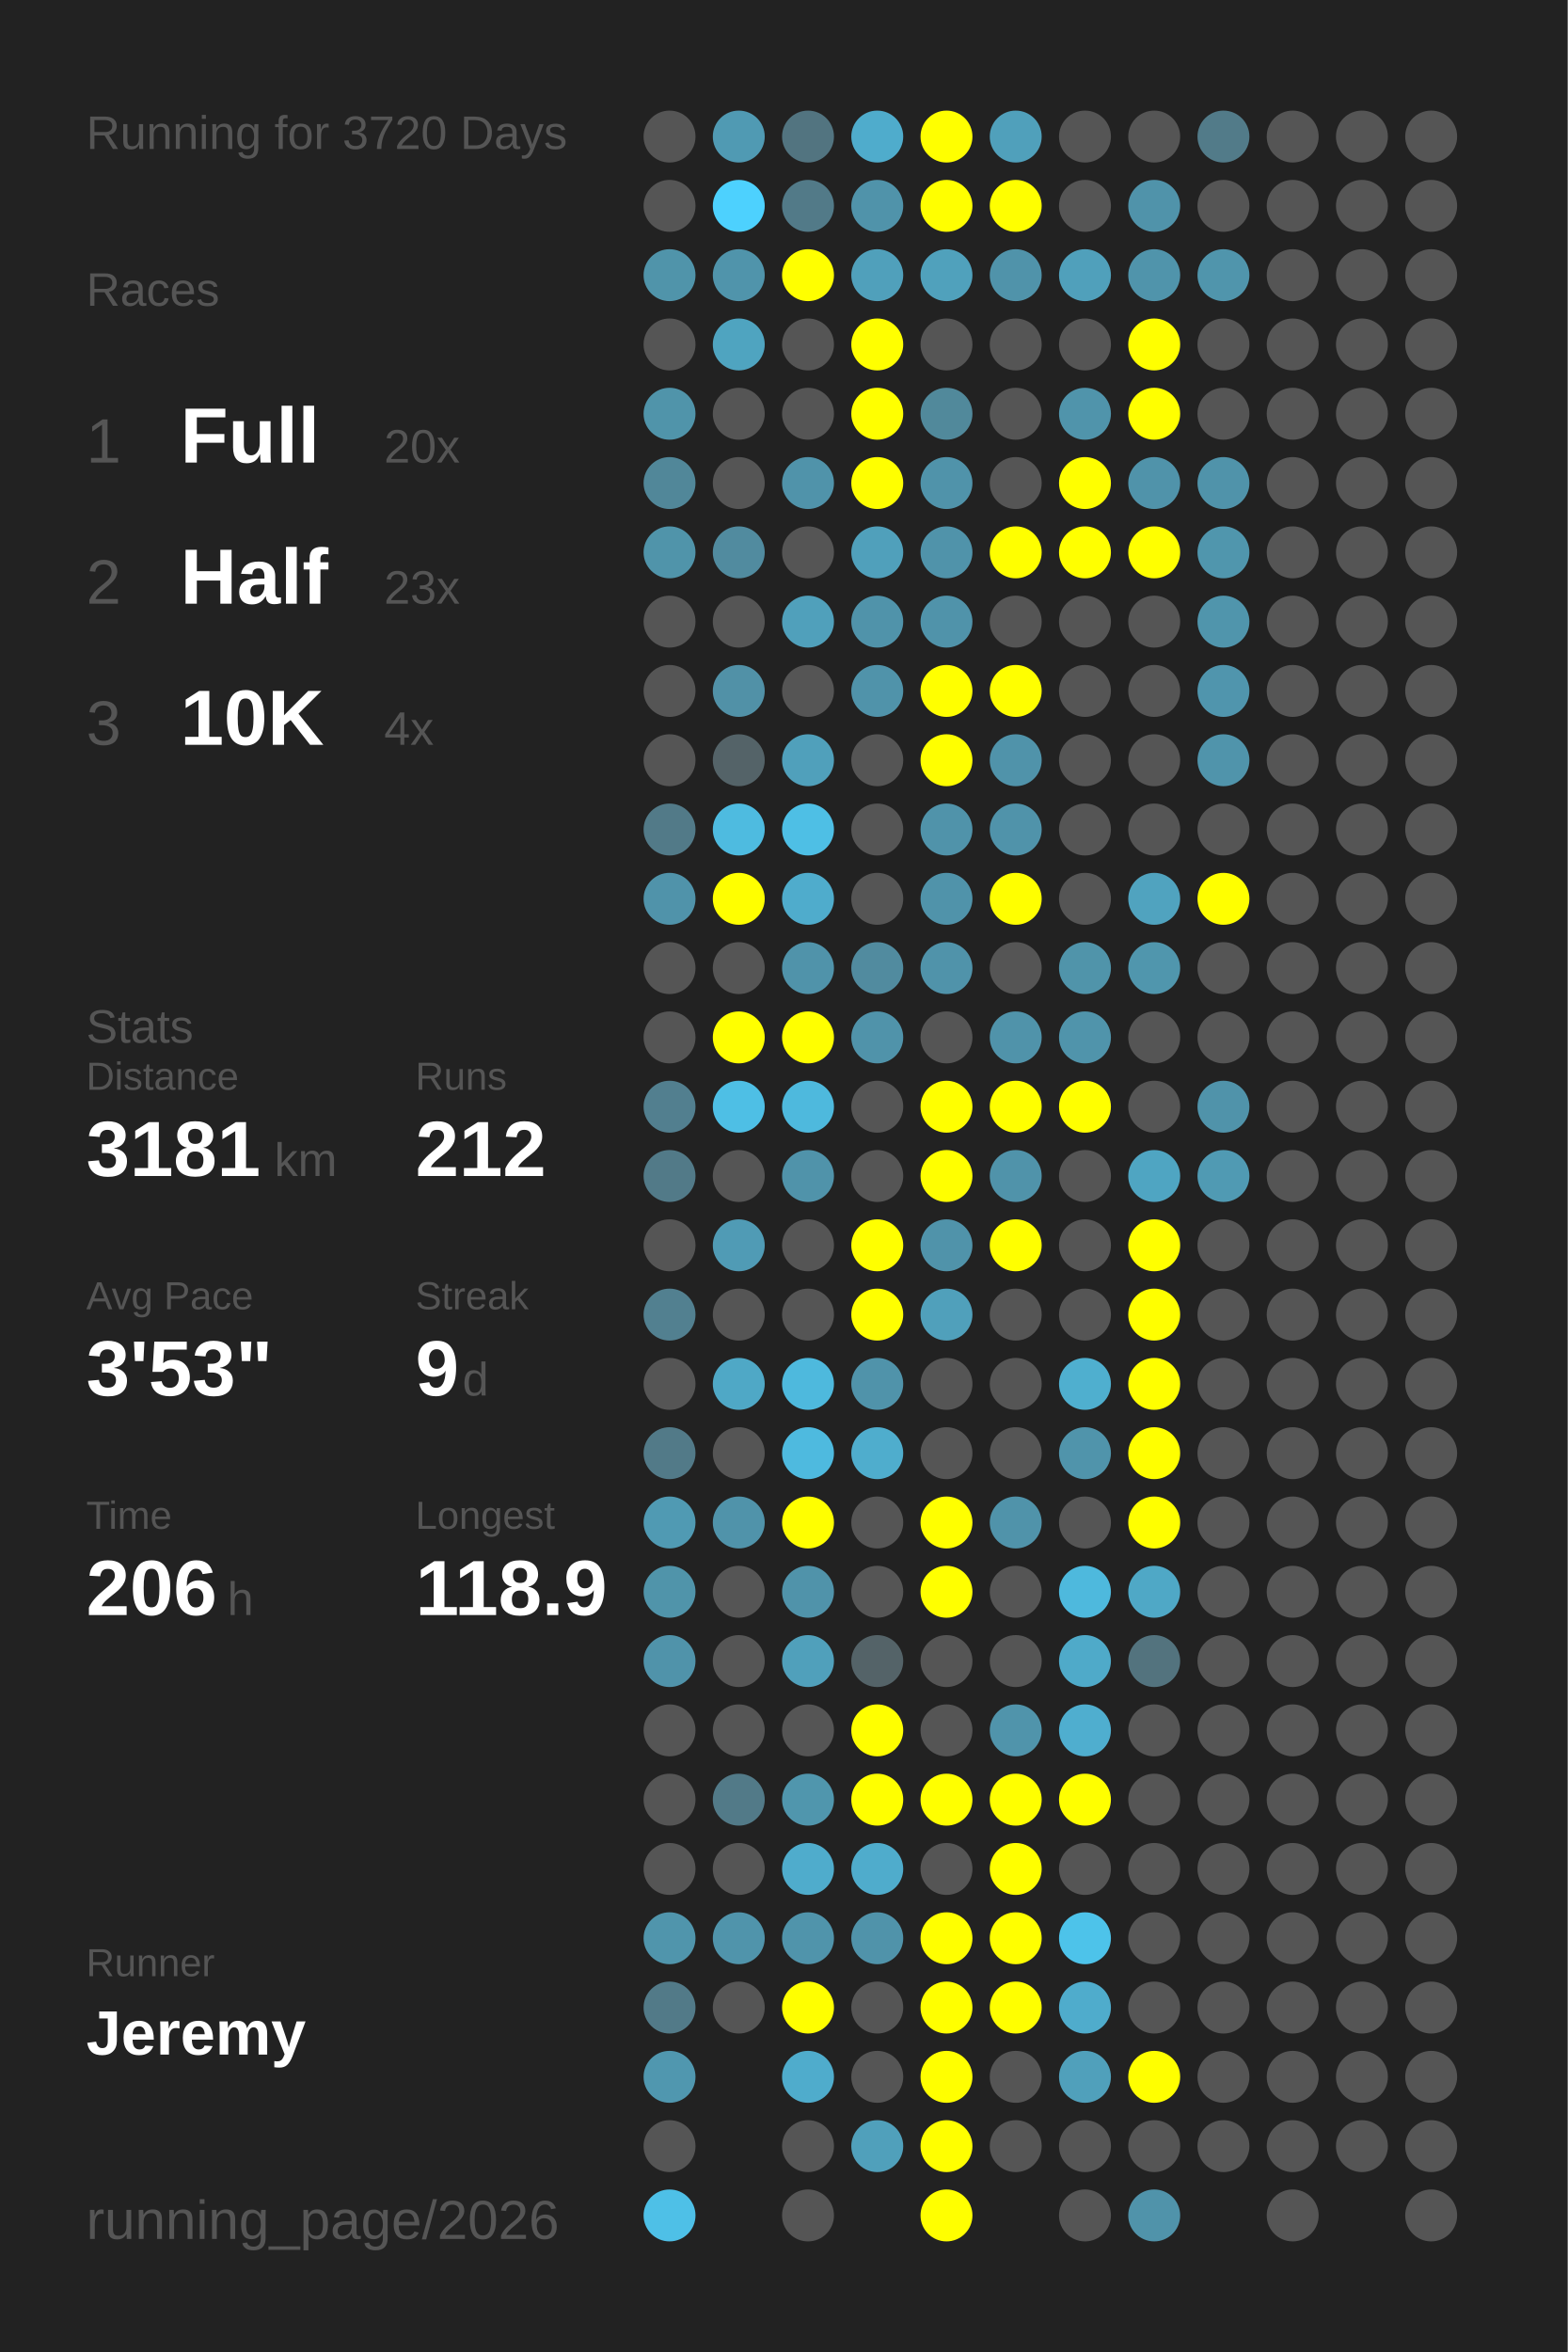
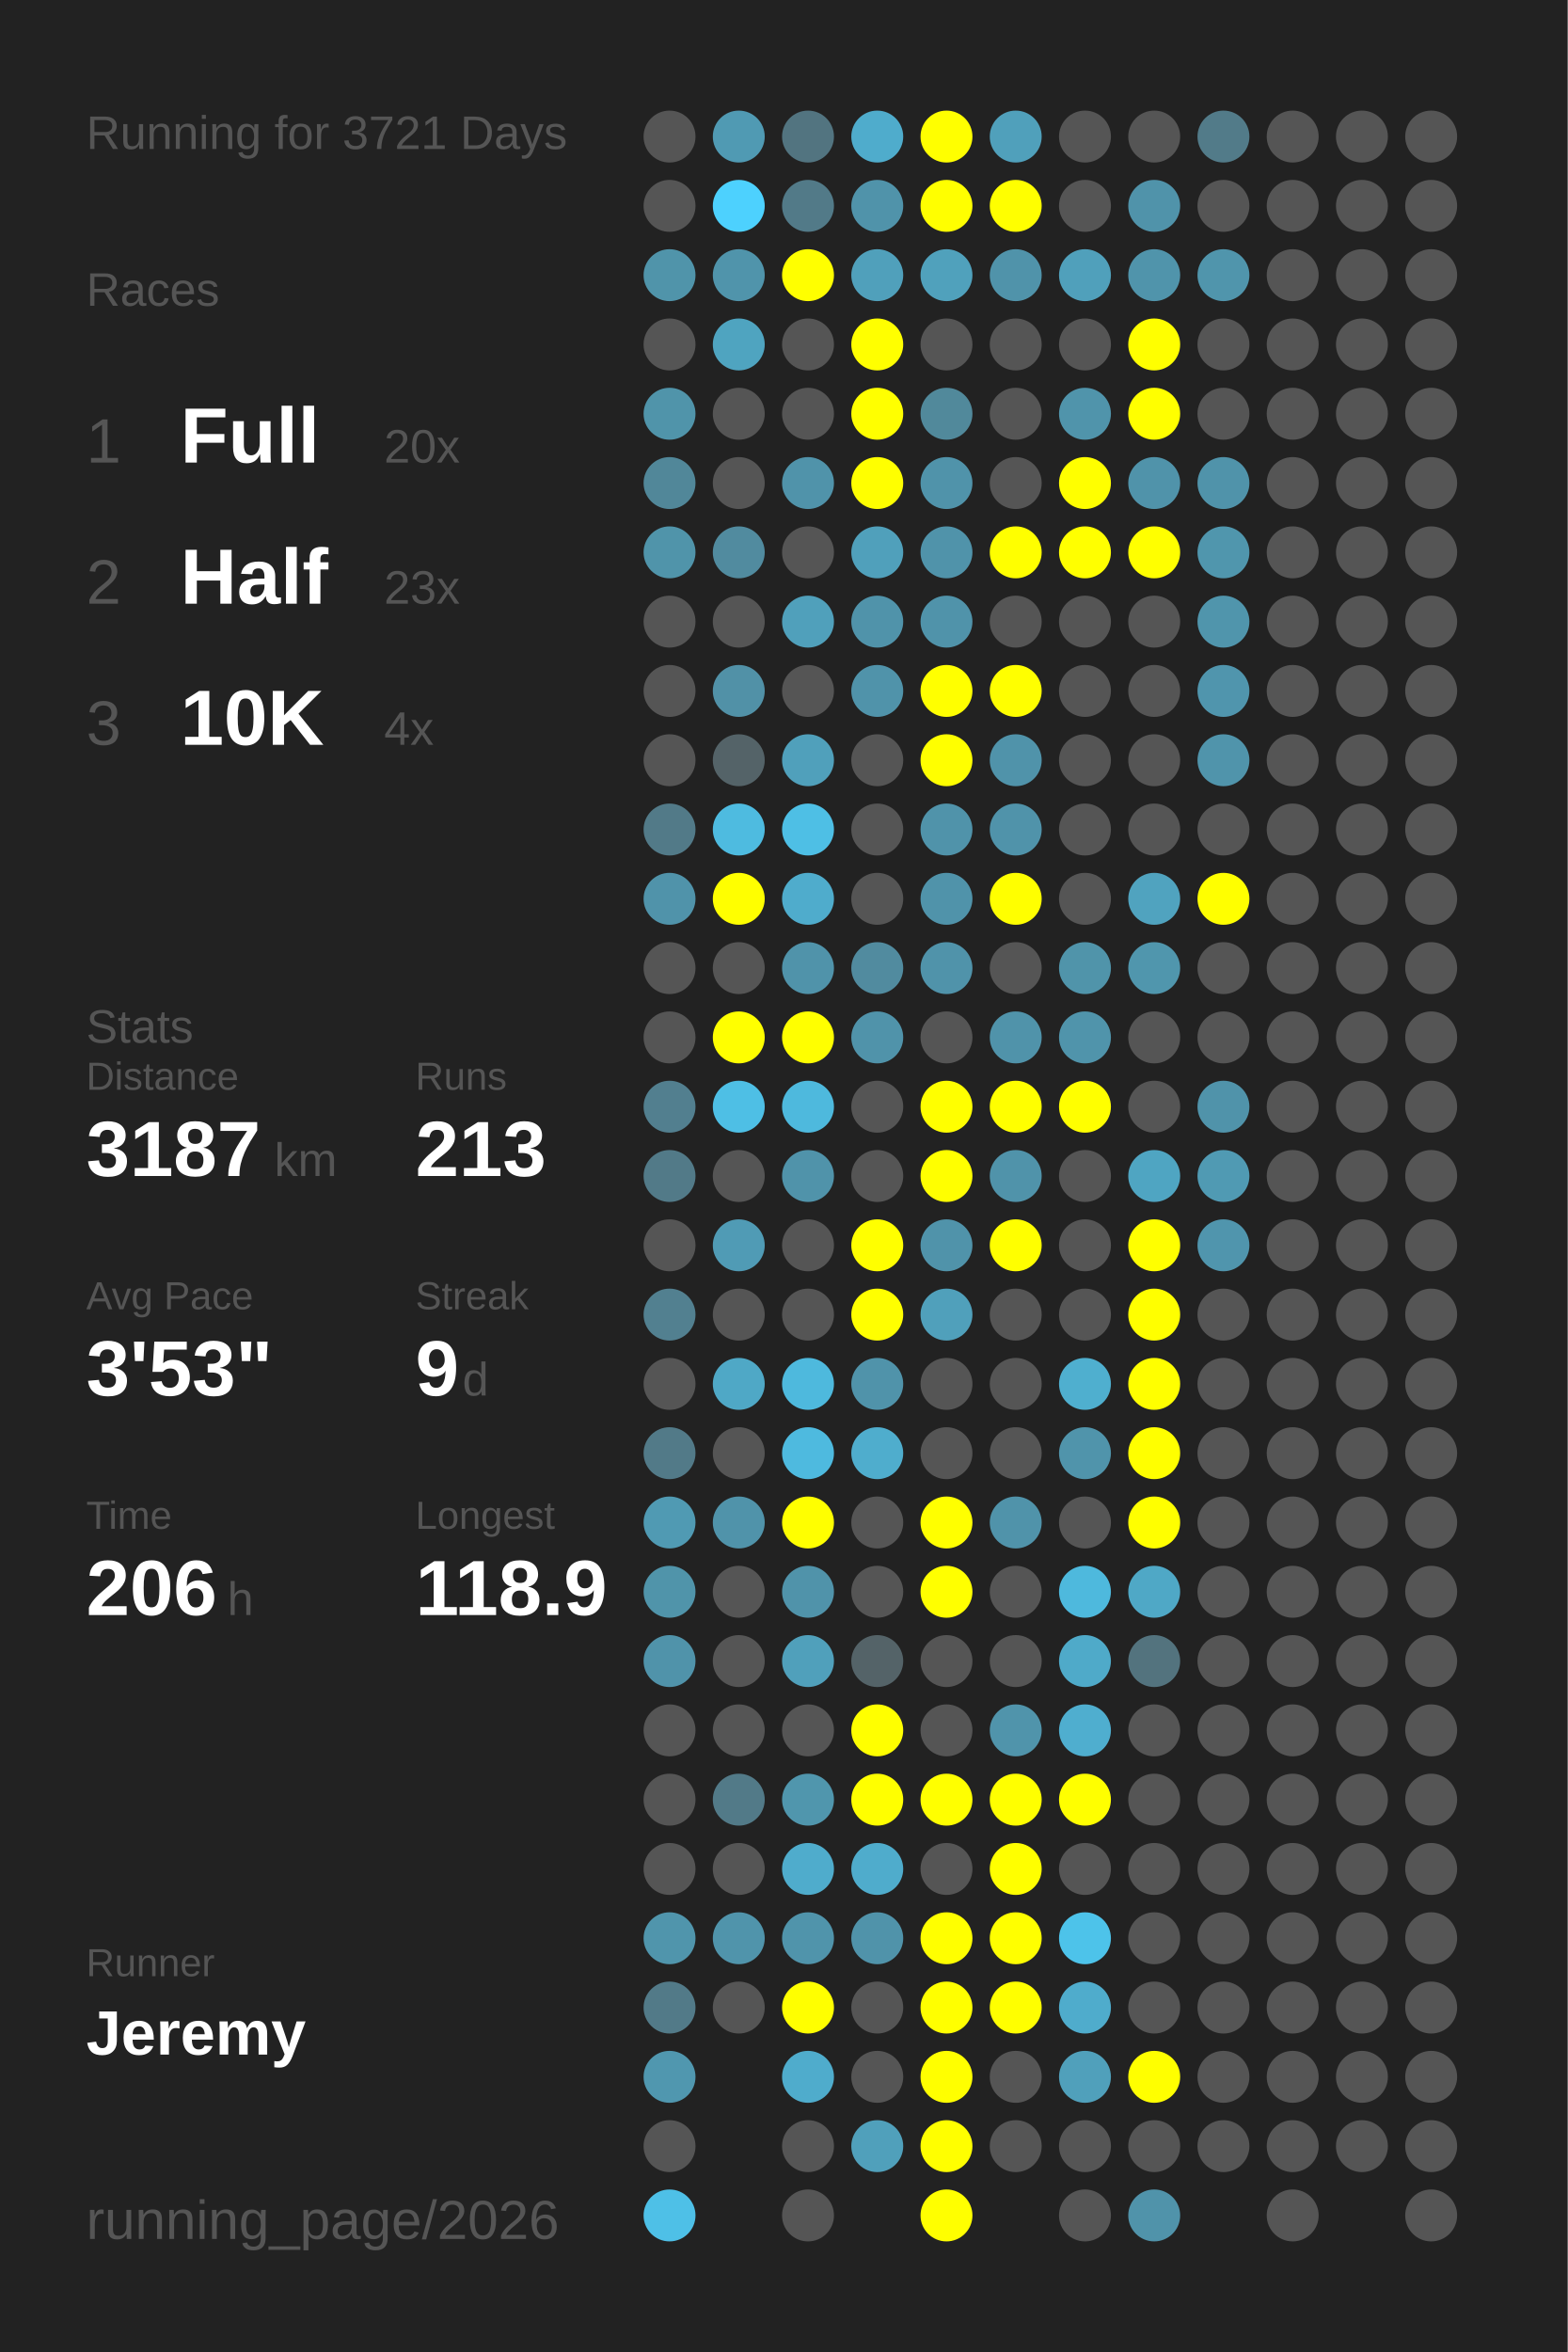
<svg xmlns="http://www.w3.org/2000/svg" baseProfile="full" height="300mm" version="1.1" viewBox="0,0,200,300" width="200mm">
  <defs />
  <rect fill="#222222" height="300" width="200" x="0" y="0" />
-   <text fill="#555555" style="font-size:6px; font-family:Arial;" x="11" y="19">Running for 3720 Days</text>
+   <text fill="#555555" style="font-size:6px; font-family:Arial;" x="11" y="19">Running for 3721 Days</text>
  <text fill="#555555" style="font-size:6px; font-family:Arial;" x="11" y="39">Races</text>
  <text fill="#555555" style="font-size:8px; font-family:Arial;" x="11" y="59">1</text>
  <text fill="#FFFFFF" style="font-size:10px; font-family:Arial; font-weight:bold;" x="23" y="59">Full</text>
  <text fill="#555555" style="font-size:6px; font-family:Arial;" x="49" y="59">20x</text>
  <text fill="#555555" style="font-size:8px; font-family:Arial;" x="11" y="77">2</text>
  <text fill="#FFFFFF" style="font-size:10px; font-family:Arial; font-weight:bold;" x="23" y="77">Half</text>
  <text fill="#555555" style="font-size:6px; font-family:Arial;" x="49" y="77">23x</text>
  <text fill="#555555" style="font-size:8px; font-family:Arial;" x="11" y="95">3</text>
  <text fill="#FFFFFF" style="font-size:10px; font-family:Arial; font-weight:bold;" x="23" y="95">10K</text>
  <text fill="#555555" style="font-size:6px; font-family:Arial;" x="49" y="95">4x</text>
  <text fill="#555555" style="font-size:6px; font-family:Arial;" x="11" y="133">Stats</text>
  <text fill="#555555" style="font-size:5px; font-family:Arial;" x="11" y="139">Distance</text>
-   <text fill="#FFFFFF" style="font-size:10px; font-family:Arial; font-weight:bold;" x="11" y="150">3181</text>
+   <text fill="#FFFFFF" style="font-size:10px; font-family:Arial; font-weight:bold;" x="11" y="150">3187</text>
  <text fill="#555555" style="font-size:6px; font-family:Arial;" x="35" y="150">km</text>
  <text fill="#555555" style="font-size:5px; font-family:Arial;" x="53" y="139">Runs</text>
-   <text fill="#FFFFFF" style="font-size:10px; font-family:Arial; font-weight:bold;" x="53" y="150">212</text>
+   <text fill="#FFFFFF" style="font-size:10px; font-family:Arial; font-weight:bold;" x="53" y="150">213</text>
  <text fill="#555555" style="font-size:5px; font-family:Arial;" x="11" y="167">Avg Pace</text>
  <text fill="#FFFFFF" style="font-size:10px; font-family:Arial; font-weight:bold;" x="11" y="178">3'53"</text>
  <text fill="#555555" style="font-size:5px; font-family:Arial;" x="53" y="167">Streak</text>
  <text fill="#FFFFFF" style="font-size:10px; font-family:Arial; font-weight:bold;" x="53" y="178">9</text>
  <text fill="#555555" style="font-size:6px; font-family:Arial;" x="59" y="178">d</text>
  <text fill="#555555" style="font-size:5px; font-family:Arial;" x="11" y="195">Time</text>
  <text fill="#FFFFFF" style="font-size:10px; font-family:Arial; font-weight:bold;" x="11" y="206">206</text>
  <text fill="#555555" style="font-size:6px; font-family:Arial;" x="29" y="206">h</text>
  <text fill="#555555" style="font-size:5px; font-family:Arial;" x="53" y="195">Longest</text>
  <text fill="#FFFFFF" style="font-size:10px; font-family:Arial; font-weight:bold;" x="53" y="206">118.9</text>
  <text fill="#555555" style="font-size:5px; font-family:Arial;" x="11" y="252.065">Runner</text>
  <text fill="#FFFFFF" style="font-size:8px; font-family:Arial; font-weight:bold;" x="11" y="262.065">Jeremy</text>
  <text fill="#555555" style="font-size:7px; font-family:Arial;" x="11" y="285.581">running_page/2026</text>
  <circle cx="85.417" cy="17.419" fill="#555555" r="3.312" />
  <circle cx="85.417" cy="26.258" fill="#555555" r="3.312" />
  <circle cx="85.417" cy="35.097" fill="#5094aa" r="3.312" />
  <circle cx="85.417" cy="43.935" fill="#555555" r="3.312" />
  <circle cx="85.417" cy="52.774" fill="#5094aa" r="3.312" />
  <circle cx="85.417" cy="61.613" fill="#518799" r="3.312" />
  <circle cx="85.417" cy="70.452" fill="#5094aa" r="3.312" />
  <circle cx="85.417" cy="79.29" fill="#555555" r="3.312" />
  <circle cx="85.417" cy="88.129" fill="#555555" r="3.312" />
  <circle cx="85.417" cy="96.968" fill="#555555" r="3.312" />
  <circle cx="85.417" cy="105.806" fill="#527a88" r="3.312" />
  <circle cx="85.417" cy="114.645" fill="#5093aa" r="3.312" />
  <circle cx="85.417" cy="123.484" fill="#555555" r="3.312" />
  <circle cx="85.417" cy="132.323" fill="#555555" r="3.312" />
  <circle cx="85.417" cy="141.161" fill="#527f8f" r="3.312" />
  <circle cx="85.417" cy="150" fill="#527a88" r="3.312" />
  <circle cx="85.417" cy="158.839" fill="#555555" r="3.312" />
  <circle cx="85.417" cy="167.677" fill="#528090" r="3.312" />
  <circle cx="85.417" cy="176.516" fill="#555555" r="3.312" />
  <circle cx="85.417" cy="185.355" fill="#527a88" r="3.312" />
  <circle cx="85.417" cy="194.194" fill="#509ab3" r="3.312" />
  <circle cx="85.417" cy="203.032" fill="#5094aa" r="3.312" />
  <circle cx="85.417" cy="211.871" fill="#5093aa" r="3.312" />
  <circle cx="85.417" cy="220.71" fill="#555555" r="3.312" />
  <circle cx="85.417" cy="229.548" fill="#555555" r="3.312" />
  <circle cx="85.417" cy="238.387" fill="#555555" r="3.312" />
  <circle cx="85.417" cy="247.226" fill="#5095ac" r="3.312" />
  <circle cx="85.417" cy="256.065" fill="#527a88" r="3.312" />
  <circle cx="85.417" cy="264.903" fill="#5097af" r="3.312" />
  <circle cx="85.417" cy="273.742" fill="#555555" r="3.312" />
  <circle cx="85.417" cy="282.581" fill="#4ec0e7" r="3.312" />
  <circle cx="94.25" cy="17.419" fill="#509ab3" r="3.312" />
  <circle cx="94.25" cy="26.258" fill="#4dd1fe" r="3.312" />
  <circle cx="94.25" cy="35.097" fill="#5094ab" r="3.312" />
  <circle cx="94.25" cy="43.935" fill="#4fa4c0" r="3.312" />
  <circle cx="94.25" cy="52.774" fill="#555555" r="3.312" />
  <circle cx="94.25" cy="61.613" fill="#555555" r="3.312" />
  <circle cx="94.25" cy="70.452" fill="#518b9f" r="3.312" />
  <circle cx="94.25" cy="79.29" fill="#555555" r="3.312" />
  <circle cx="94.25" cy="88.129" fill="#5191a7" r="3.312" />
  <circle cx="94.25" cy="96.968" fill="#546368" r="3.312" />
  <circle cx="94.25" cy="105.806" fill="#4ebbe0" r="3.312" />
  <circle cx="94.25" cy="114.645" fill="#FFFF00" r="3.312" />
  <circle cx="94.25" cy="123.484" fill="#555555" r="3.312" />
  <circle cx="94.25" cy="132.323" fill="#FFFF00" r="3.312" />
  <circle cx="94.25" cy="141.161" fill="#4ebfe5" r="3.312" />
  <circle cx="94.25" cy="150" fill="#555555" r="3.312" />
  <circle cx="94.25" cy="158.839" fill="#509bb5" r="3.312" />
  <circle cx="94.25" cy="167.677" fill="#555555" r="3.312" />
  <circle cx="94.25" cy="176.516" fill="#4fa8c6" r="3.312" />
  <circle cx="94.25" cy="185.355" fill="#555555" r="3.312" />
  <circle cx="94.25" cy="194.194" fill="#5093aa" r="3.312" />
  <circle cx="94.25" cy="203.032" fill="#555555" r="3.312" />
  <circle cx="94.25" cy="211.871" fill="#555555" r="3.312" />
  <circle cx="94.25" cy="220.71" fill="#555555" r="3.312" />
  <circle cx="94.25" cy="229.548" fill="#527a88" r="3.312" />
  <circle cx="94.25" cy="238.387" fill="#555555" r="3.312" />
  <circle cx="94.25" cy="247.226" fill="#5094ab" r="3.312" />
  <circle cx="94.25" cy="256.065" fill="#555555" r="3.312" />
  <circle cx="103.083" cy="17.419" fill="#527480" r="3.312" />
  <circle cx="103.083" cy="26.258" fill="#527a88" r="3.312" />
  <circle cx="103.083" cy="35.097" fill="#FFFF00" r="3.312" />
  <circle cx="103.083" cy="43.935" fill="#555555" r="3.312" />
  <circle cx="103.083" cy="52.774" fill="#555555" r="3.312" />
  <circle cx="103.083" cy="61.613" fill="#5093aa" r="3.312" />
  <circle cx="103.083" cy="70.452" fill="#555555" r="3.312" />
  <circle cx="103.083" cy="79.29" fill="#50a0bb" r="3.312" />
  <circle cx="103.083" cy="88.129" fill="#555555" r="3.312" />
  <circle cx="103.083" cy="96.968" fill="#50a0bb" r="3.312" />
  <circle cx="103.083" cy="105.806" fill="#4ebfe5" r="3.312" />
  <circle cx="103.083" cy="114.645" fill="#4faccc" r="3.312" />
  <circle cx="103.083" cy="123.484" fill="#5093aa" r="3.312" />
  <circle cx="103.083" cy="132.323" fill="#FFFF00" r="3.312" />
  <circle cx="103.083" cy="141.161" fill="#4eb9dd" r="3.312" />
  <circle cx="103.083" cy="150" fill="#5093aa" r="3.312" />
  <circle cx="103.083" cy="158.839" fill="#555555" r="3.312" />
  <circle cx="103.083" cy="167.677" fill="#555555" r="3.312" />
  <circle cx="103.083" cy="176.516" fill="#4eb9dd" r="3.312" />
  <circle cx="103.083" cy="185.355" fill="#4ebadf" r="3.312" />
  <circle cx="103.083" cy="194.194" fill="#FFFF00" r="3.312" />
  <circle cx="103.083" cy="203.032" fill="#5093aa" r="3.312" />
  <circle cx="103.083" cy="211.871" fill="#50a0bb" r="3.312" />
  <circle cx="103.083" cy="220.71" fill="#555555" r="3.312" />
  <circle cx="103.083" cy="229.548" fill="#5096ad" r="3.312" />
  <circle cx="103.083" cy="238.387" fill="#4faccc" r="3.312" />
  <circle cx="103.083" cy="247.226" fill="#5094ab" r="3.312" />
  <circle cx="103.083" cy="256.065" fill="#FFFF00" r="3.312" />
  <circle cx="103.083" cy="264.903" fill="#4faccc" r="3.312" />
  <circle cx="103.083" cy="273.742" fill="#555555" r="3.312" />
  <circle cx="103.083" cy="282.581" fill="#555555" r="3.312" />
  <circle cx="111.917" cy="17.419" fill="#4faccc" r="3.312" />
  <circle cx="111.917" cy="26.258" fill="#5093aa" r="3.312" />
  <circle cx="111.917" cy="35.097" fill="#50a0bb" r="3.312" />
  <circle cx="111.917" cy="43.935" fill="#FFFF00" r="3.312" />
  <circle cx="111.917" cy="52.774" fill="#FFFF00" r="3.312" />
  <circle cx="111.917" cy="61.613" fill="#FFFF00" r="3.312" />
  <circle cx="111.917" cy="70.452" fill="#50a0bb" r="3.312" />
  <circle cx="111.917" cy="79.29" fill="#5093aa" r="3.312" />
  <circle cx="111.917" cy="88.129" fill="#5093aa" r="3.312" />
  <circle cx="111.917" cy="96.968" fill="#555555" r="3.312" />
  <circle cx="111.917" cy="105.806" fill="#555555" r="3.312" />
  <circle cx="111.917" cy="114.645" fill="#555555" r="3.312" />
  <circle cx="111.917" cy="123.484" fill="#518b9f" r="3.312" />
  <circle cx="111.917" cy="132.323" fill="#5093aa" r="3.312" />
  <circle cx="111.917" cy="141.161" fill="#555555" r="3.312" />
  <circle cx="111.917" cy="150" fill="#555555" r="3.312" />
  <circle cx="111.917" cy="158.839" fill="#FFFF00" r="3.312" />
  <circle cx="111.917" cy="167.677" fill="#FFFF00" r="3.312" />
  <circle cx="111.917" cy="176.516" fill="#5093aa" r="3.312" />
  <circle cx="111.917" cy="185.355" fill="#4fadcd" r="3.312" />
  <circle cx="111.917" cy="194.194" fill="#555555" r="3.312" />
  <circle cx="111.917" cy="203.032" fill="#555555" r="3.312" />
  <circle cx="111.917" cy="211.871" fill="#546368" r="3.312" />
  <circle cx="111.917" cy="220.71" fill="#FFFF00" r="3.312" />
  <circle cx="111.917" cy="229.548" fill="#FFFF00" r="3.312" />
  <circle cx="111.917" cy="238.387" fill="#4faccc" r="3.312" />
  <circle cx="111.917" cy="247.226" fill="#5093aa" r="3.312" />
  <circle cx="111.917" cy="256.065" fill="#555555" r="3.312" />
  <circle cx="111.917" cy="264.903" fill="#555555" r="3.312" />
  <circle cx="111.917" cy="273.742" fill="#50a0bb" r="3.312" />
  <circle cx="120.75" cy="17.419" fill="#FFFF00" r="3.312" />
  <circle cx="120.75" cy="26.258" fill="#FFFF00" r="3.312" />
  <circle cx="120.75" cy="35.097" fill="#50a1bc" r="3.312" />
  <circle cx="120.75" cy="43.935" fill="#555555" r="3.312" />
  <circle cx="120.75" cy="52.774" fill="#51899b" r="3.312" />
  <circle cx="120.75" cy="61.613" fill="#5093aa" r="3.312" />
  <circle cx="120.75" cy="70.452" fill="#5093aa" r="3.312" />
  <circle cx="120.75" cy="79.29" fill="#5093aa" r="3.312" />
  <circle cx="120.75" cy="88.129" fill="#FFFF00" r="3.312" />
  <circle cx="120.75" cy="96.968" fill="#FFFF00" r="3.312" />
  <circle cx="120.75" cy="105.806" fill="#5093aa" r="3.312" />
  <circle cx="120.75" cy="114.645" fill="#5093aa" r="3.312" />
  <circle cx="120.75" cy="123.484" fill="#5093aa" r="3.312" />
  <circle cx="120.75" cy="132.323" fill="#555555" r="3.312" />
  <circle cx="120.75" cy="141.161" fill="#FFFF00" r="3.312" />
  <circle cx="120.75" cy="150" fill="#FFFF00" r="3.312" />
  <circle cx="120.75" cy="158.839" fill="#5093aa" r="3.312" />
  <circle cx="120.75" cy="167.677" fill="#50a0bb" r="3.312" />
  <circle cx="120.75" cy="176.516" fill="#555555" r="3.312" />
  <circle cx="120.75" cy="185.355" fill="#555555" r="3.312" />
  <circle cx="120.75" cy="194.194" fill="#FFFF00" r="3.312" />
  <circle cx="120.75" cy="203.032" fill="#FFFF00" r="3.312" />
  <circle cx="120.75" cy="211.871" fill="#555555" r="3.312" />
  <circle cx="120.75" cy="220.71" fill="#555555" r="3.312" />
  <circle cx="120.75" cy="229.548" fill="#FFFF00" r="3.312" />
  <circle cx="120.75" cy="238.387" fill="#555555" r="3.312" />
  <circle cx="120.75" cy="247.226" fill="#FFFF00" r="3.312" />
  <circle cx="120.75" cy="256.065" fill="#FFFF00" r="3.312" />
  <circle cx="120.75" cy="264.903" fill="#FFFF00" r="3.312" />
  <circle cx="120.75" cy="273.742" fill="#FFFF00" r="3.312" />
  <circle cx="120.75" cy="282.581" fill="#FFFF00" r="3.312" />
  <circle cx="129.583" cy="17.419" fill="#50a0bb" r="3.312" />
  <circle cx="129.583" cy="26.258" fill="#FFFF00" r="3.312" />
  <circle cx="129.583" cy="35.097" fill="#5093aa" r="3.312" />
  <circle cx="129.583" cy="43.935" fill="#555555" r="3.312" />
  <circle cx="129.583" cy="52.774" fill="#555555" r="3.312" />
  <circle cx="129.583" cy="61.613" fill="#555555" r="3.312" />
  <circle cx="129.583" cy="70.452" fill="#FFFF00" r="3.312" />
  <circle cx="129.583" cy="79.29" fill="#555555" r="3.312" />
  <circle cx="129.583" cy="88.129" fill="#FFFF00" r="3.312" />
  <circle cx="129.583" cy="96.968" fill="#5093aa" r="3.312" />
  <circle cx="129.583" cy="105.806" fill="#5093aa" r="3.312" />
  <circle cx="129.583" cy="114.645" fill="#FFFF00" r="3.312" />
  <circle cx="129.583" cy="123.484" fill="#555555" r="3.312" />
  <circle cx="129.583" cy="132.323" fill="#5093aa" r="3.312" />
  <circle cx="129.583" cy="141.161" fill="#FFFF00" r="3.312" />
  <circle cx="129.583" cy="150" fill="#5093aa" r="3.312" />
  <circle cx="129.583" cy="158.839" fill="#FFFF00" r="3.312" />
  <circle cx="129.583" cy="167.677" fill="#555555" r="3.312" />
  <circle cx="129.583" cy="176.516" fill="#555555" r="3.312" />
  <circle cx="129.583" cy="185.355" fill="#555555" r="3.312" />
  <circle cx="129.583" cy="194.194" fill="#5093aa" r="3.312" />
  <circle cx="129.583" cy="203.032" fill="#555555" r="3.312" />
  <circle cx="129.583" cy="211.871" fill="#555555" r="3.312" />
  <circle cx="129.583" cy="220.71" fill="#5094ab" r="3.312" />
  <circle cx="129.583" cy="229.548" fill="#FFFF00" r="3.312" />
  <circle cx="129.583" cy="238.387" fill="#FFFF00" r="3.312" />
  <circle cx="129.583" cy="247.226" fill="#FFFF00" r="3.312" />
  <circle cx="129.583" cy="256.065" fill="#FFFF00" r="3.312" />
  <circle cx="129.583" cy="264.903" fill="#555555" r="3.312" />
  <circle cx="129.583" cy="273.742" fill="#555555" r="3.312" />
  <circle cx="138.417" cy="17.419" fill="#555555" r="3.312" />
  <circle cx="138.417" cy="26.258" fill="#555555" r="3.312" />
  <circle cx="138.417" cy="35.097" fill="#50a0bb" r="3.312" />
  <circle cx="138.417" cy="43.935" fill="#555555" r="3.312" />
  <circle cx="138.417" cy="52.774" fill="#5094ab" r="3.312" />
  <circle cx="138.417" cy="61.613" fill="#FFFF00" r="3.312" />
  <circle cx="138.417" cy="70.452" fill="#FFFF00" r="3.312" />
  <circle cx="138.417" cy="79.29" fill="#555555" r="3.312" />
  <circle cx="138.417" cy="88.129" fill="#555555" r="3.312" />
  <circle cx="138.417" cy="96.968" fill="#555555" r="3.312" />
  <circle cx="138.417" cy="105.806" fill="#555555" r="3.312" />
  <circle cx="138.417" cy="114.645" fill="#555555" r="3.312" />
  <circle cx="138.417" cy="123.484" fill="#5094aa" r="3.312" />
  <circle cx="138.417" cy="132.323" fill="#5094ab" r="3.312" />
  <circle cx="138.417" cy="141.161" fill="#FFFF00" r="3.312" />
  <circle cx="138.417" cy="150" fill="#555555" r="3.312" />
  <circle cx="138.417" cy="158.839" fill="#555555" r="3.312" />
  <circle cx="138.417" cy="167.677" fill="#555555" r="3.312" />
  <circle cx="138.417" cy="176.516" fill="#4fafcf" r="3.312" />
  <circle cx="138.417" cy="185.355" fill="#5094ab" r="3.312" />
  <circle cx="138.417" cy="194.194" fill="#555555" r="3.312" />
  <circle cx="138.417" cy="203.032" fill="#4eb9dd" r="3.312" />
  <circle cx="138.417" cy="211.871" fill="#4faac9" r="3.312" />
  <circle cx="138.417" cy="220.71" fill="#4faecf" r="3.312" />
  <circle cx="138.417" cy="229.548" fill="#FFFF00" r="3.312" />
  <circle cx="138.417" cy="238.387" fill="#555555" r="3.312" />
  <circle cx="138.417" cy="247.226" fill="#4dc3ea" r="3.312" />
  <circle cx="138.417" cy="256.065" fill="#4faccc" r="3.312" />
  <circle cx="138.417" cy="264.903" fill="#50a0bb" r="3.312" />
  <circle cx="138.417" cy="273.742" fill="#555555" r="3.312" />
  <circle cx="138.417" cy="282.581" fill="#555555" r="3.312" />
  <circle cx="147.25" cy="17.419" fill="#555555" r="3.312" />
  <circle cx="147.25" cy="26.258" fill="#5093aa" r="3.312" />
  <circle cx="147.25" cy="35.097" fill="#5094ab" r="3.312" />
  <circle cx="147.25" cy="43.935" fill="#FFFF00" r="3.312" />
  <circle cx="147.25" cy="52.774" fill="#FFFF00" r="3.312" />
  <circle cx="147.25" cy="61.613" fill="#5093aa" r="3.312" />
  <circle cx="147.25" cy="70.452" fill="#FFFF00" r="3.312" />
  <circle cx="147.25" cy="79.29" fill="#555555" r="3.312" />
  <circle cx="147.25" cy="88.129" fill="#555555" r="3.312" />
  <circle cx="147.25" cy="96.968" fill="#555555" r="3.312" />
  <circle cx="147.25" cy="105.806" fill="#555555" r="3.312" />
  <circle cx="147.25" cy="114.645" fill="#50a3bf" r="3.312" />
  <circle cx="147.25" cy="123.484" fill="#5096ad" r="3.312" />
  <circle cx="147.25" cy="132.323" fill="#555555" r="3.312" />
  <circle cx="147.25" cy="141.161" fill="#555555" r="3.312" />
  <circle cx="147.25" cy="150" fill="#4fa5c2" r="3.312" />
  <circle cx="147.25" cy="158.839" fill="#FFFF00" r="3.312" />
  <circle cx="147.25" cy="167.677" fill="#FFFF00" r="3.312" />
  <circle cx="147.25" cy="176.516" fill="#FFFF00" r="3.312" />
  <circle cx="147.25" cy="185.355" fill="#FFFF00" r="3.312" />
  <circle cx="147.25" cy="194.194" fill="#FFFF00" r="3.312" />
  <circle cx="147.25" cy="203.032" fill="#4fa8c6" r="3.312" />
  <circle cx="147.25" cy="211.871" fill="#53737e" r="3.312" />
  <circle cx="147.25" cy="220.71" fill="#555555" r="3.312" />
  <circle cx="147.25" cy="229.548" fill="#555555" r="3.312" />
  <circle cx="147.25" cy="238.387" fill="#555555" r="3.312" />
  <circle cx="147.25" cy="247.226" fill="#555555" r="3.312" />
  <circle cx="147.25" cy="256.065" fill="#555555" r="3.312" />
  <circle cx="147.25" cy="264.903" fill="#FFFF00" r="3.312" />
  <circle cx="147.25" cy="273.742" fill="#555555" r="3.312" />
  <circle cx="147.25" cy="282.581" fill="#5093aa" r="3.312" />
  <circle cx="156.083" cy="17.419" fill="#527b89" r="3.312" />
  <circle cx="156.083" cy="26.258" fill="#555555" r="3.312" />
  <circle cx="156.083" cy="35.097" fill="#5095ac" r="3.312" />
  <circle cx="156.083" cy="43.935" fill="#555555" r="3.312" />
  <circle cx="156.083" cy="52.774" fill="#555555" r="3.312" />
  <circle cx="156.083" cy="61.613" fill="#5093aa" r="3.312" />
  <circle cx="156.083" cy="70.452" fill="#5096ad" r="3.312" />
  <circle cx="156.083" cy="79.29" fill="#5095ac" r="3.312" />
  <circle cx="156.083" cy="88.129" fill="#5095ad" r="3.312" />
  <circle cx="156.083" cy="96.968" fill="#5094ab" r="3.312" />
  <circle cx="156.083" cy="105.806" fill="#555555" r="3.312" />
  <circle cx="156.083" cy="114.645" fill="#FFFF00" r="3.312" />
  <circle cx="156.083" cy="123.484" fill="#555555" r="3.312" />
  <circle cx="156.083" cy="132.323" fill="#555555" r="3.312" />
  <circle cx="156.083" cy="141.161" fill="#5093aa" r="3.312" />
  <circle cx="156.083" cy="150" fill="#509ab3" r="3.312" />
-   <circle cx="156.083" cy="158.839" fill="#555555" r="3.312" />
+   <circle cx="156.083" cy="158.839" fill="#5095ad" r="3.312" />
  <circle cx="156.083" cy="167.677" fill="#555555" r="3.312" />
  <circle cx="156.083" cy="176.516" fill="#555555" r="3.312" />
  <circle cx="156.083" cy="185.355" fill="#555555" r="3.312" />
  <circle cx="156.083" cy="194.194" fill="#555555" r="3.312" />
  <circle cx="156.083" cy="203.032" fill="#555555" r="3.312" />
  <circle cx="156.083" cy="211.871" fill="#555555" r="3.312" />
  <circle cx="156.083" cy="220.71" fill="#555555" r="3.312" />
  <circle cx="156.083" cy="229.548" fill="#555555" r="3.312" />
  <circle cx="156.083" cy="238.387" fill="#555555" r="3.312" />
  <circle cx="156.083" cy="247.226" fill="#555555" r="3.312" />
  <circle cx="156.083" cy="256.065" fill="#555555" r="3.312" />
  <circle cx="156.083" cy="264.903" fill="#555555" r="3.312" />
  <circle cx="156.083" cy="273.742" fill="#555555" r="3.312" />
  <circle cx="164.917" cy="17.419" fill="#555555" r="3.312" />
  <circle cx="164.917" cy="26.258" fill="#555555" r="3.312" />
  <circle cx="164.917" cy="35.097" fill="#555555" r="3.312" />
  <circle cx="164.917" cy="43.935" fill="#555555" r="3.312" />
  <circle cx="164.917" cy="52.774" fill="#555555" r="3.312" />
  <circle cx="164.917" cy="61.613" fill="#555555" r="3.312" />
  <circle cx="164.917" cy="70.452" fill="#555555" r="3.312" />
  <circle cx="164.917" cy="79.29" fill="#555555" r="3.312" />
  <circle cx="164.917" cy="88.129" fill="#555555" r="3.312" />
  <circle cx="164.917" cy="96.968" fill="#555555" r="3.312" />
  <circle cx="164.917" cy="105.806" fill="#555555" r="3.312" />
  <circle cx="164.917" cy="114.645" fill="#555555" r="3.312" />
  <circle cx="164.917" cy="123.484" fill="#555555" r="3.312" />
  <circle cx="164.917" cy="132.323" fill="#555555" r="3.312" />
  <circle cx="164.917" cy="141.161" fill="#555555" r="3.312" />
  <circle cx="164.917" cy="150" fill="#555555" r="3.312" />
  <circle cx="164.917" cy="158.839" fill="#555555" r="3.312" />
  <circle cx="164.917" cy="167.677" fill="#555555" r="3.312" />
  <circle cx="164.917" cy="176.516" fill="#555555" r="3.312" />
  <circle cx="164.917" cy="185.355" fill="#555555" r="3.312" />
  <circle cx="164.917" cy="194.194" fill="#555555" r="3.312" />
  <circle cx="164.917" cy="203.032" fill="#555555" r="3.312" />
  <circle cx="164.917" cy="211.871" fill="#555555" r="3.312" />
  <circle cx="164.917" cy="220.71" fill="#555555" r="3.312" />
  <circle cx="164.917" cy="229.548" fill="#555555" r="3.312" />
  <circle cx="164.917" cy="238.387" fill="#555555" r="3.312" />
  <circle cx="164.917" cy="247.226" fill="#555555" r="3.312" />
  <circle cx="164.917" cy="256.065" fill="#555555" r="3.312" />
  <circle cx="164.917" cy="264.903" fill="#555555" r="3.312" />
  <circle cx="164.917" cy="273.742" fill="#555555" r="3.312" />
  <circle cx="164.917" cy="282.581" fill="#555555" r="3.312" />
  <circle cx="173.75" cy="17.419" fill="#555555" r="3.312" />
  <circle cx="173.75" cy="26.258" fill="#555555" r="3.312" />
  <circle cx="173.75" cy="35.097" fill="#555555" r="3.312" />
  <circle cx="173.75" cy="43.935" fill="#555555" r="3.312" />
  <circle cx="173.75" cy="52.774" fill="#555555" r="3.312" />
  <circle cx="173.75" cy="61.613" fill="#555555" r="3.312" />
  <circle cx="173.75" cy="70.452" fill="#555555" r="3.312" />
  <circle cx="173.75" cy="79.29" fill="#555555" r="3.312" />
  <circle cx="173.75" cy="88.129" fill="#555555" r="3.312" />
  <circle cx="173.75" cy="96.968" fill="#555555" r="3.312" />
  <circle cx="173.75" cy="105.806" fill="#555555" r="3.312" />
  <circle cx="173.75" cy="114.645" fill="#555555" r="3.312" />
  <circle cx="173.75" cy="123.484" fill="#555555" r="3.312" />
  <circle cx="173.75" cy="132.323" fill="#555555" r="3.312" />
  <circle cx="173.75" cy="141.161" fill="#555555" r="3.312" />
  <circle cx="173.75" cy="150" fill="#555555" r="3.312" />
  <circle cx="173.75" cy="158.839" fill="#555555" r="3.312" />
  <circle cx="173.75" cy="167.677" fill="#555555" r="3.312" />
  <circle cx="173.75" cy="176.516" fill="#555555" r="3.312" />
  <circle cx="173.75" cy="185.355" fill="#555555" r="3.312" />
  <circle cx="173.75" cy="194.194" fill="#555555" r="3.312" />
  <circle cx="173.75" cy="203.032" fill="#555555" r="3.312" />
  <circle cx="173.75" cy="211.871" fill="#555555" r="3.312" />
  <circle cx="173.75" cy="220.71" fill="#555555" r="3.312" />
  <circle cx="173.75" cy="229.548" fill="#555555" r="3.312" />
  <circle cx="173.75" cy="238.387" fill="#555555" r="3.312" />
  <circle cx="173.75" cy="247.226" fill="#555555" r="3.312" />
  <circle cx="173.75" cy="256.065" fill="#555555" r="3.312" />
  <circle cx="173.75" cy="264.903" fill="#555555" r="3.312" />
  <circle cx="173.75" cy="273.742" fill="#555555" r="3.312" />
  <circle cx="182.583" cy="17.419" fill="#555555" r="3.312" />
  <circle cx="182.583" cy="26.258" fill="#555555" r="3.312" />
  <circle cx="182.583" cy="35.097" fill="#555555" r="3.312" />
  <circle cx="182.583" cy="43.935" fill="#555555" r="3.312" />
  <circle cx="182.583" cy="52.774" fill="#555555" r="3.312" />
  <circle cx="182.583" cy="61.613" fill="#555555" r="3.312" />
  <circle cx="182.583" cy="70.452" fill="#555555" r="3.312" />
  <circle cx="182.583" cy="79.29" fill="#555555" r="3.312" />
  <circle cx="182.583" cy="88.129" fill="#555555" r="3.312" />
  <circle cx="182.583" cy="96.968" fill="#555555" r="3.312" />
  <circle cx="182.583" cy="105.806" fill="#555555" r="3.312" />
  <circle cx="182.583" cy="114.645" fill="#555555" r="3.312" />
  <circle cx="182.583" cy="123.484" fill="#555555" r="3.312" />
  <circle cx="182.583" cy="132.323" fill="#555555" r="3.312" />
  <circle cx="182.583" cy="141.161" fill="#555555" r="3.312" />
  <circle cx="182.583" cy="150" fill="#555555" r="3.312" />
  <circle cx="182.583" cy="158.839" fill="#555555" r="3.312" />
  <circle cx="182.583" cy="167.677" fill="#555555" r="3.312" />
  <circle cx="182.583" cy="176.516" fill="#555555" r="3.312" />
  <circle cx="182.583" cy="185.355" fill="#555555" r="3.312" />
  <circle cx="182.583" cy="194.194" fill="#555555" r="3.312" />
  <circle cx="182.583" cy="203.032" fill="#555555" r="3.312" />
  <circle cx="182.583" cy="211.871" fill="#555555" r="3.312" />
  <circle cx="182.583" cy="220.71" fill="#555555" r="3.312" />
  <circle cx="182.583" cy="229.548" fill="#555555" r="3.312" />
  <circle cx="182.583" cy="238.387" fill="#555555" r="3.312" />
  <circle cx="182.583" cy="247.226" fill="#555555" r="3.312" />
  <circle cx="182.583" cy="256.065" fill="#555555" r="3.312" />
  <circle cx="182.583" cy="264.903" fill="#555555" r="3.312" />
  <circle cx="182.583" cy="273.742" fill="#555555" r="3.312" />
  <circle cx="182.583" cy="282.581" fill="#555555" r="3.312" />
</svg>
